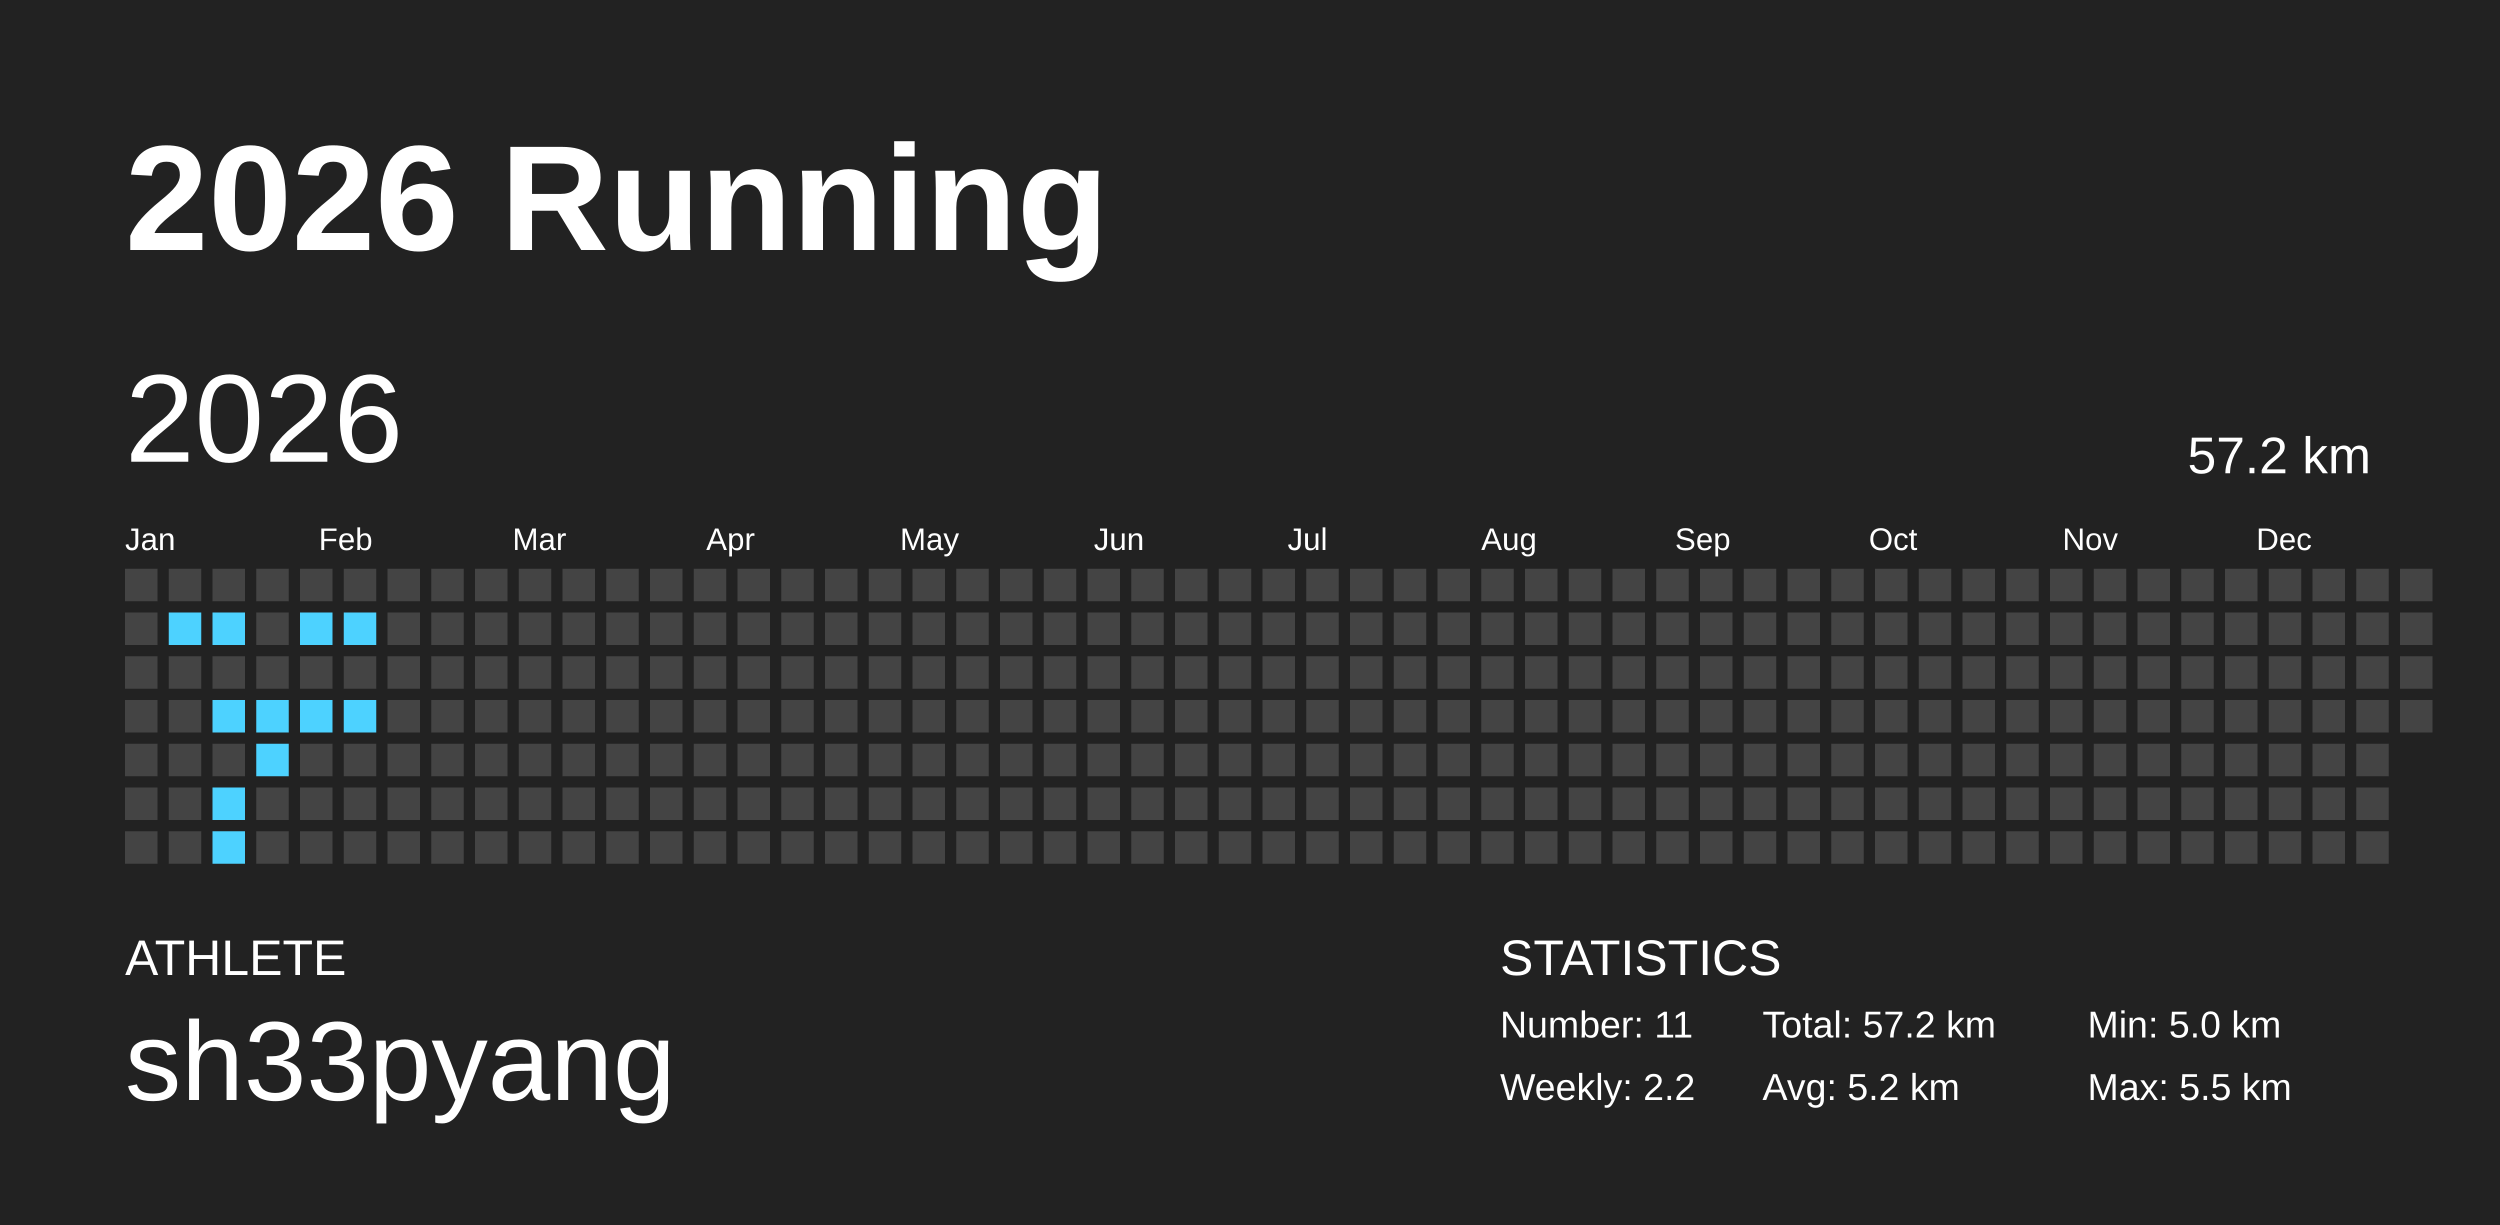
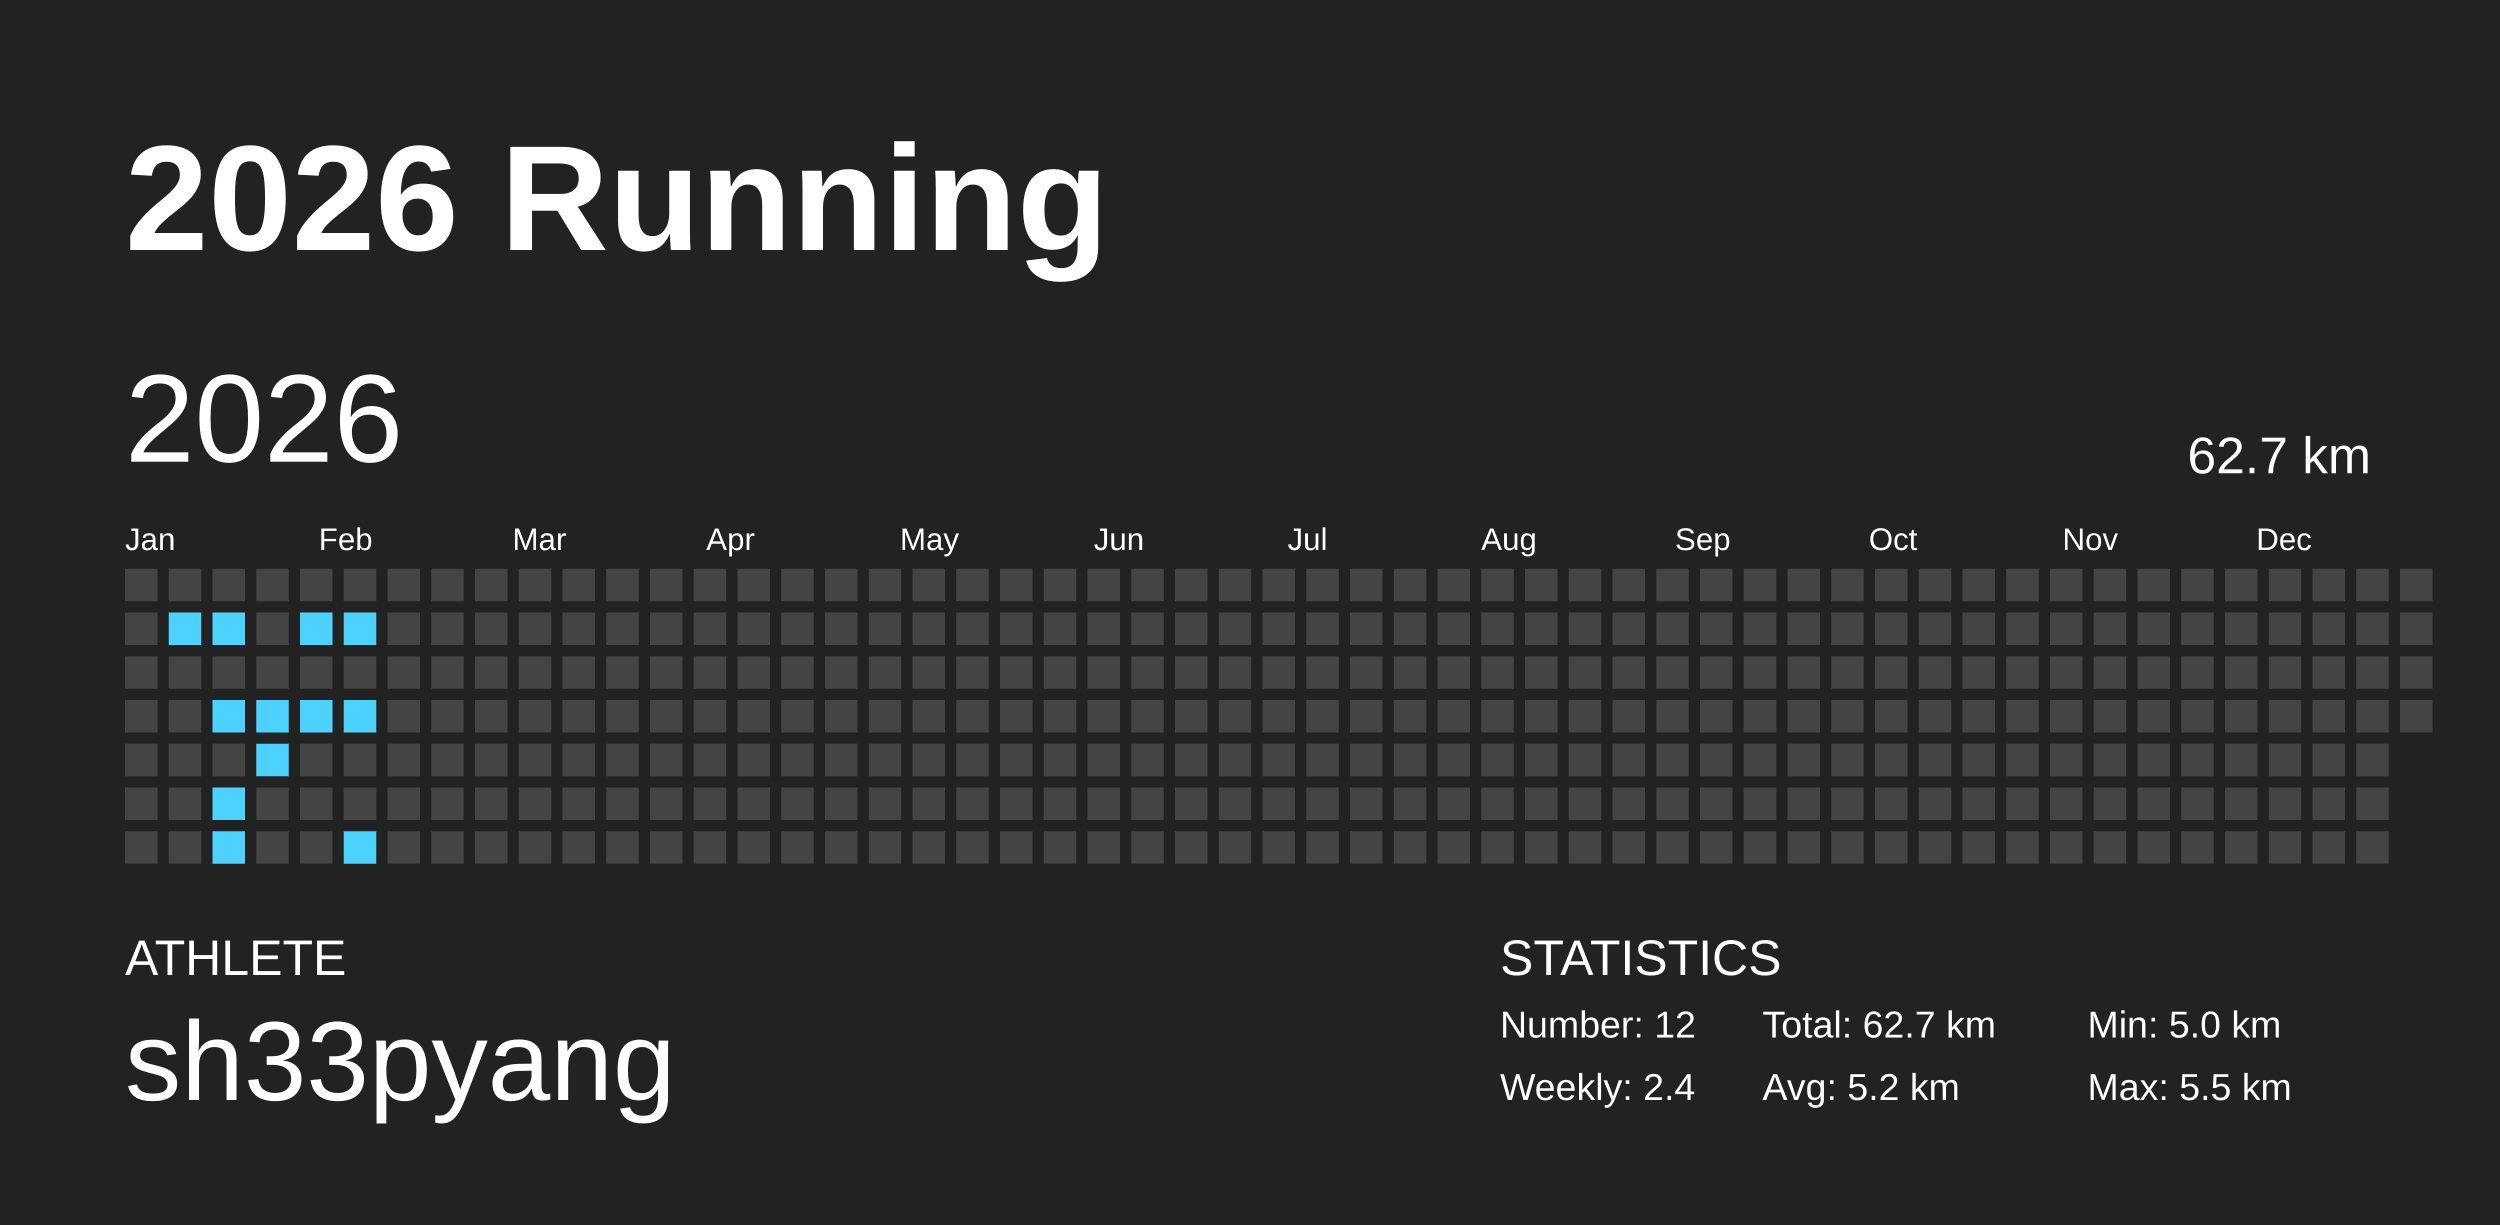
<svg xmlns="http://www.w3.org/2000/svg" baseProfile="full" height="98mm" version="1.1" viewBox="0,0,200,98" width="200mm">
  <defs />
  <rect fill="#222222" height="98" width="200" x="0" y="0" />
  <text fill="#FFFFFF" style="font-size:12px; font-family:Arial; font-weight:bold;" x="10" y="20">2026 Running</text>
  <text fill="#FFFFFF" style="font-size:4px; font-family:Arial" x="10" y="78">ATHLETE</text>
  <text fill="#FFFFFF" style="font-size:9px; font-family:Arial" x="10" y="88">sh33pyang</text>
  <text fill="#FFFFFF" style="font-size:4px; font-family:Arial" x="120" y="78">STATISTICS</text>
-   <text fill="#FFFFFF" style="font-size:3px; font-family:Arial" x="120" y="83">Number: 11</text>
-   <text fill="#FFFFFF" style="font-size:3px; font-family:Arial" x="120" y="88">Weekly: 2.2</text>
-   <text fill="#FFFFFF" style="font-size:3px; font-family:Arial" x="141" y="83">Total: 57.2 km</text>
+   <text fill="#FFFFFF" style="font-size:3px; font-family:Arial" x="120" y="83">Number: 12</text>
+   <text fill="#FFFFFF" style="font-size:3px; font-family:Arial" x="120" y="88">Weekly: 2.4</text>
+   <text fill="#FFFFFF" style="font-size:3px; font-family:Arial" x="141" y="83">Total: 62.7 km</text>
  <text fill="#FFFFFF" style="font-size:3px; font-family:Arial" x="141" y="88">Avg: 5.2 km</text>
  <text fill="#FFFFFF" style="font-size:3px; font-family:Arial" x="167" y="83">Min: 5.0 km</text>
  <text fill="#FFFFFF" style="font-size:3px; font-family:Arial" x="167" y="88">Max: 5.5 km</text>
  <text dominant-baseline="hanging" fill="#FFFFFF" style="font-size:10.0px; font-family:Arial;" x="10" y="30">2026</text>
-   <text dominant-baseline="hanging" fill="#FFFFFF" style="font-size:4.125px; font-family:Arial;" x="175" y="35">57.2 km</text>
+   <text dominant-baseline="hanging" fill="#FFFFFF" style="font-size:4.125px; font-family:Arial;" x="175" y="35">62.7 km</text>
  <text fill="#FFFFFF" style="font-size:2.5px; font-family:Arial" x="10.0" y="44">Jan</text>
  <text fill="#FFFFFF" style="font-size:2.5px; font-family:Arial" x="25.5" y="44">Feb</text>
  <text fill="#FFFFFF" style="font-size:2.5px; font-family:Arial" x="41.0" y="44">Mar</text>
  <text fill="#FFFFFF" style="font-size:2.5px; font-family:Arial" x="56.5" y="44">Apr</text>
  <text fill="#FFFFFF" style="font-size:2.5px; font-family:Arial" x="72.0" y="44">May</text>
  <text fill="#FFFFFF" style="font-size:2.5px; font-family:Arial" x="87.5" y="44">Jun</text>
  <text fill="#FFFFFF" style="font-size:2.5px; font-family:Arial" x="103.0" y="44">Jul</text>
  <text fill="#FFFFFF" style="font-size:2.5px; font-family:Arial" x="118.5" y="44">Aug</text>
  <text fill="#FFFFFF" style="font-size:2.5px; font-family:Arial" x="134.0" y="44">Sep</text>
  <text fill="#FFFFFF" style="font-size:2.5px; font-family:Arial" x="149.5" y="44">Oct</text>
  <text fill="#FFFFFF" style="font-size:2.5px; font-family:Arial" x="165.0" y="44">Nov</text>
  <text fill="#FFFFFF" style="font-size:2.5px; font-family:Arial" x="180.5" y="44">Dec</text>
  <rect fill="#444444" height="2.6" width="2.6" x="10.0" y="45.5" />
  <rect fill="#444444" height="2.6" width="2.6" x="10.0" y="49.0" />
  <rect fill="#444444" height="2.6" width="2.6" x="10.0" y="52.5" />
  <rect fill="#444444" height="2.6" width="2.6" x="10.0" y="56.0" />
  <rect fill="#444444" height="2.6" width="2.6" x="10.0" y="59.5" />
  <rect fill="#444444" height="2.6" width="2.6" x="10.0" y="63.0" />
  <rect fill="#444444" height="2.6" width="2.6" x="10.0" y="66.5" />
  <rect fill="#444444" height="2.6" width="2.6" x="13.5" y="45.5" />
  <rect fill="#4dd2ff" height="2.6" width="2.6" x="13.5" y="49.0" />
  <rect fill="#444444" height="2.6" width="2.6" x="13.5" y="52.5" />
  <rect fill="#444444" height="2.6" width="2.6" x="13.5" y="56.0" />
  <rect fill="#444444" height="2.6" width="2.6" x="13.5" y="59.5" />
  <rect fill="#444444" height="2.6" width="2.6" x="13.5" y="63.0" />
  <rect fill="#444444" height="2.6" width="2.6" x="13.5" y="66.5" />
  <rect fill="#444444" height="2.6" width="2.6" x="17.0" y="45.5" />
  <rect fill="#4dd2ff" height="2.6" width="2.6" x="17.0" y="49.0" />
  <rect fill="#444444" height="2.6" width="2.6" x="17.0" y="52.5" />
  <rect fill="#4dd2ff" height="2.6" width="2.6" x="17.0" y="56.0" />
  <rect fill="#444444" height="2.6" width="2.6" x="17.0" y="59.5" />
  <rect fill="#4dd2ff" height="2.6" width="2.6" x="17.0" y="63.0" />
  <rect fill="#4dd2ff" height="2.6" width="2.6" x="17.0" y="66.5" />
  <rect fill="#444444" height="2.6" width="2.6" x="20.5" y="45.5" />
  <rect fill="#444444" height="2.6" width="2.6" x="20.5" y="49.0" />
  <rect fill="#444444" height="2.6" width="2.6" x="20.5" y="52.5" />
  <rect fill="#4dd2ff" height="2.6" width="2.6" x="20.5" y="56.0" />
  <rect fill="#4dd2ff" height="2.6" width="2.6" x="20.5" y="59.5" />
  <rect fill="#444444" height="2.6" width="2.6" x="20.5" y="63.0" />
  <rect fill="#444444" height="2.6" width="2.6" x="20.5" y="66.5" />
  <rect fill="#444444" height="2.6" width="2.6" x="24.0" y="45.5" />
  <rect fill="#4dd2ff" height="2.6" width="2.6" x="24.0" y="49.0" />
  <rect fill="#444444" height="2.6" width="2.6" x="24.0" y="52.5" />
  <rect fill="#4dd2ff" height="2.6" width="2.6" x="24.0" y="56.0" />
  <rect fill="#444444" height="2.6" width="2.6" x="24.0" y="59.5" />
  <rect fill="#444444" height="2.6" width="2.6" x="24.0" y="63.0" />
  <rect fill="#444444" height="2.6" width="2.6" x="24.0" y="66.5" />
  <rect fill="#444444" height="2.6" width="2.6" x="27.5" y="45.5" />
  <rect fill="#4dd2ff" height="2.6" width="2.6" x="27.5" y="49.0" />
  <rect fill="#444444" height="2.6" width="2.6" x="27.5" y="52.5" />
  <rect fill="#4dd2ff" height="2.6" width="2.6" x="27.5" y="56.0" />
  <rect fill="#444444" height="2.6" width="2.6" x="27.5" y="59.5" />
  <rect fill="#444444" height="2.6" width="2.6" x="27.5" y="63.0" />
-   <rect fill="#444444" height="2.6" width="2.6" x="27.5" y="66.5" />
+   <rect fill="#4dd2ff" height="2.6" width="2.6" x="27.5" y="66.5" />
  <rect fill="#444444" height="2.6" width="2.6" x="31.0" y="45.5" />
  <rect fill="#444444" height="2.6" width="2.6" x="31.0" y="49.0" />
  <rect fill="#444444" height="2.6" width="2.6" x="31.0" y="52.5" />
  <rect fill="#444444" height="2.6" width="2.6" x="31.0" y="56.0" />
  <rect fill="#444444" height="2.6" width="2.6" x="31.0" y="59.5" />
  <rect fill="#444444" height="2.6" width="2.6" x="31.0" y="63.0" />
  <rect fill="#444444" height="2.6" width="2.6" x="31.0" y="66.5" />
  <rect fill="#444444" height="2.6" width="2.6" x="34.5" y="45.5" />
  <rect fill="#444444" height="2.6" width="2.6" x="34.5" y="49.0" />
  <rect fill="#444444" height="2.6" width="2.6" x="34.5" y="52.5" />
  <rect fill="#444444" height="2.6" width="2.6" x="34.5" y="56.0" />
  <rect fill="#444444" height="2.6" width="2.6" x="34.5" y="59.5" />
  <rect fill="#444444" height="2.6" width="2.6" x="34.5" y="63.0" />
  <rect fill="#444444" height="2.6" width="2.6" x="34.5" y="66.5" />
  <rect fill="#444444" height="2.6" width="2.6" x="38.0" y="45.5" />
  <rect fill="#444444" height="2.6" width="2.6" x="38.0" y="49.0" />
  <rect fill="#444444" height="2.6" width="2.6" x="38.0" y="52.5" />
  <rect fill="#444444" height="2.6" width="2.6" x="38.0" y="56.0" />
  <rect fill="#444444" height="2.6" width="2.6" x="38.0" y="59.5" />
  <rect fill="#444444" height="2.6" width="2.6" x="38.0" y="63.0" />
  <rect fill="#444444" height="2.6" width="2.6" x="38.0" y="66.5" />
  <rect fill="#444444" height="2.6" width="2.6" x="41.5" y="45.5" />
  <rect fill="#444444" height="2.6" width="2.6" x="41.5" y="49.0" />
  <rect fill="#444444" height="2.6" width="2.6" x="41.5" y="52.5" />
  <rect fill="#444444" height="2.6" width="2.6" x="41.5" y="56.0" />
  <rect fill="#444444" height="2.6" width="2.6" x="41.5" y="59.5" />
  <rect fill="#444444" height="2.6" width="2.6" x="41.5" y="63.0" />
  <rect fill="#444444" height="2.6" width="2.6" x="41.5" y="66.5" />
  <rect fill="#444444" height="2.6" width="2.6" x="45.0" y="45.5" />
  <rect fill="#444444" height="2.6" width="2.6" x="45.0" y="49.0" />
  <rect fill="#444444" height="2.6" width="2.6" x="45.0" y="52.5" />
  <rect fill="#444444" height="2.6" width="2.6" x="45.0" y="56.0" />
  <rect fill="#444444" height="2.6" width="2.6" x="45.0" y="59.5" />
  <rect fill="#444444" height="2.6" width="2.6" x="45.0" y="63.0" />
  <rect fill="#444444" height="2.6" width="2.6" x="45.0" y="66.5" />
  <rect fill="#444444" height="2.6" width="2.6" x="48.5" y="45.5" />
  <rect fill="#444444" height="2.6" width="2.6" x="48.5" y="49.0" />
  <rect fill="#444444" height="2.6" width="2.6" x="48.5" y="52.5" />
  <rect fill="#444444" height="2.6" width="2.6" x="48.5" y="56.0" />
  <rect fill="#444444" height="2.6" width="2.6" x="48.5" y="59.5" />
  <rect fill="#444444" height="2.6" width="2.6" x="48.5" y="63.0" />
  <rect fill="#444444" height="2.6" width="2.6" x="48.5" y="66.5" />
  <rect fill="#444444" height="2.6" width="2.6" x="52.0" y="45.5" />
  <rect fill="#444444" height="2.6" width="2.6" x="52.0" y="49.0" />
  <rect fill="#444444" height="2.6" width="2.6" x="52.0" y="52.5" />
  <rect fill="#444444" height="2.6" width="2.6" x="52.0" y="56.0" />
  <rect fill="#444444" height="2.6" width="2.6" x="52.0" y="59.5" />
  <rect fill="#444444" height="2.6" width="2.6" x="52.0" y="63.0" />
  <rect fill="#444444" height="2.6" width="2.6" x="52.0" y="66.5" />
  <rect fill="#444444" height="2.6" width="2.6" x="55.5" y="45.5" />
  <rect fill="#444444" height="2.6" width="2.6" x="55.5" y="49.0" />
  <rect fill="#444444" height="2.6" width="2.6" x="55.5" y="52.5" />
  <rect fill="#444444" height="2.6" width="2.6" x="55.5" y="56.0" />
  <rect fill="#444444" height="2.6" width="2.6" x="55.5" y="59.5" />
  <rect fill="#444444" height="2.6" width="2.6" x="55.5" y="63.0" />
  <rect fill="#444444" height="2.6" width="2.6" x="55.5" y="66.5" />
  <rect fill="#444444" height="2.6" width="2.6" x="59.0" y="45.5" />
  <rect fill="#444444" height="2.6" width="2.6" x="59.0" y="49.0" />
  <rect fill="#444444" height="2.6" width="2.6" x="59.0" y="52.5" />
  <rect fill="#444444" height="2.6" width="2.6" x="59.0" y="56.0" />
  <rect fill="#444444" height="2.6" width="2.6" x="59.0" y="59.5" />
  <rect fill="#444444" height="2.6" width="2.6" x="59.0" y="63.0" />
  <rect fill="#444444" height="2.6" width="2.6" x="59.0" y="66.5" />
  <rect fill="#444444" height="2.6" width="2.6" x="62.5" y="45.5" />
  <rect fill="#444444" height="2.6" width="2.6" x="62.5" y="49.0" />
  <rect fill="#444444" height="2.6" width="2.6" x="62.5" y="52.5" />
  <rect fill="#444444" height="2.6" width="2.6" x="62.5" y="56.0" />
  <rect fill="#444444" height="2.6" width="2.6" x="62.5" y="59.5" />
  <rect fill="#444444" height="2.6" width="2.6" x="62.5" y="63.0" />
  <rect fill="#444444" height="2.6" width="2.6" x="62.5" y="66.5" />
  <rect fill="#444444" height="2.6" width="2.6" x="66.0" y="45.5" />
  <rect fill="#444444" height="2.6" width="2.6" x="66.0" y="49.0" />
  <rect fill="#444444" height="2.6" width="2.6" x="66.0" y="52.5" />
  <rect fill="#444444" height="2.6" width="2.6" x="66.0" y="56.0" />
  <rect fill="#444444" height="2.6" width="2.6" x="66.0" y="59.5" />
  <rect fill="#444444" height="2.6" width="2.6" x="66.0" y="63.0" />
  <rect fill="#444444" height="2.6" width="2.6" x="66.0" y="66.5" />
  <rect fill="#444444" height="2.6" width="2.6" x="69.5" y="45.5" />
  <rect fill="#444444" height="2.6" width="2.6" x="69.5" y="49.0" />
  <rect fill="#444444" height="2.6" width="2.6" x="69.5" y="52.5" />
  <rect fill="#444444" height="2.6" width="2.6" x="69.5" y="56.0" />
  <rect fill="#444444" height="2.6" width="2.6" x="69.5" y="59.5" />
  <rect fill="#444444" height="2.6" width="2.6" x="69.5" y="63.0" />
  <rect fill="#444444" height="2.6" width="2.6" x="69.5" y="66.5" />
  <rect fill="#444444" height="2.6" width="2.6" x="73.0" y="45.5" />
  <rect fill="#444444" height="2.6" width="2.6" x="73.0" y="49.0" />
  <rect fill="#444444" height="2.6" width="2.6" x="73.0" y="52.5" />
  <rect fill="#444444" height="2.6" width="2.6" x="73.0" y="56.0" />
  <rect fill="#444444" height="2.6" width="2.6" x="73.0" y="59.5" />
  <rect fill="#444444" height="2.6" width="2.6" x="73.0" y="63.0" />
  <rect fill="#444444" height="2.6" width="2.6" x="73.0" y="66.5" />
  <rect fill="#444444" height="2.6" width="2.6" x="76.5" y="45.5" />
  <rect fill="#444444" height="2.6" width="2.6" x="76.5" y="49.0" />
  <rect fill="#444444" height="2.6" width="2.6" x="76.5" y="52.5" />
  <rect fill="#444444" height="2.6" width="2.6" x="76.5" y="56.0" />
  <rect fill="#444444" height="2.6" width="2.6" x="76.5" y="59.5" />
  <rect fill="#444444" height="2.6" width="2.6" x="76.5" y="63.0" />
  <rect fill="#444444" height="2.6" width="2.6" x="76.5" y="66.5" />
  <rect fill="#444444" height="2.6" width="2.6" x="80.0" y="45.5" />
  <rect fill="#444444" height="2.6" width="2.6" x="80.0" y="49.0" />
  <rect fill="#444444" height="2.6" width="2.6" x="80.0" y="52.5" />
  <rect fill="#444444" height="2.6" width="2.6" x="80.0" y="56.0" />
  <rect fill="#444444" height="2.6" width="2.6" x="80.0" y="59.5" />
  <rect fill="#444444" height="2.6" width="2.6" x="80.0" y="63.0" />
  <rect fill="#444444" height="2.6" width="2.6" x="80.0" y="66.5" />
  <rect fill="#444444" height="2.6" width="2.6" x="83.5" y="45.5" />
  <rect fill="#444444" height="2.6" width="2.6" x="83.5" y="49.0" />
  <rect fill="#444444" height="2.6" width="2.6" x="83.5" y="52.5" />
  <rect fill="#444444" height="2.6" width="2.6" x="83.5" y="56.0" />
  <rect fill="#444444" height="2.6" width="2.6" x="83.5" y="59.5" />
  <rect fill="#444444" height="2.6" width="2.6" x="83.5" y="63.0" />
  <rect fill="#444444" height="2.6" width="2.6" x="83.5" y="66.5" />
  <rect fill="#444444" height="2.6" width="2.6" x="87.0" y="45.5" />
  <rect fill="#444444" height="2.6" width="2.6" x="87.0" y="49.0" />
  <rect fill="#444444" height="2.6" width="2.6" x="87.0" y="52.5" />
  <rect fill="#444444" height="2.6" width="2.6" x="87.0" y="56.0" />
  <rect fill="#444444" height="2.6" width="2.6" x="87.0" y="59.5" />
  <rect fill="#444444" height="2.6" width="2.6" x="87.0" y="63.0" />
  <rect fill="#444444" height="2.6" width="2.6" x="87.0" y="66.5" />
  <rect fill="#444444" height="2.6" width="2.6" x="90.5" y="45.5" />
  <rect fill="#444444" height="2.6" width="2.6" x="90.5" y="49.0" />
  <rect fill="#444444" height="2.6" width="2.6" x="90.5" y="52.5" />
  <rect fill="#444444" height="2.6" width="2.6" x="90.5" y="56.0" />
  <rect fill="#444444" height="2.6" width="2.6" x="90.5" y="59.5" />
  <rect fill="#444444" height="2.6" width="2.6" x="90.5" y="63.0" />
  <rect fill="#444444" height="2.6" width="2.6" x="90.5" y="66.5" />
  <rect fill="#444444" height="2.6" width="2.6" x="94.0" y="45.5" />
  <rect fill="#444444" height="2.6" width="2.6" x="94.0" y="49.0" />
  <rect fill="#444444" height="2.6" width="2.6" x="94.0" y="52.5" />
  <rect fill="#444444" height="2.6" width="2.6" x="94.0" y="56.0" />
  <rect fill="#444444" height="2.6" width="2.6" x="94.0" y="59.5" />
  <rect fill="#444444" height="2.6" width="2.6" x="94.0" y="63.0" />
  <rect fill="#444444" height="2.6" width="2.6" x="94.0" y="66.5" />
  <rect fill="#444444" height="2.6" width="2.6" x="97.5" y="45.5" />
  <rect fill="#444444" height="2.6" width="2.6" x="97.5" y="49.0" />
  <rect fill="#444444" height="2.6" width="2.6" x="97.5" y="52.5" />
  <rect fill="#444444" height="2.6" width="2.6" x="97.5" y="56.0" />
  <rect fill="#444444" height="2.6" width="2.6" x="97.5" y="59.5" />
  <rect fill="#444444" height="2.6" width="2.6" x="97.5" y="63.0" />
  <rect fill="#444444" height="2.6" width="2.6" x="97.5" y="66.5" />
  <rect fill="#444444" height="2.6" width="2.6" x="101.0" y="45.5" />
  <rect fill="#444444" height="2.6" width="2.6" x="101.0" y="49.0" />
  <rect fill="#444444" height="2.6" width="2.6" x="101.0" y="52.5" />
  <rect fill="#444444" height="2.6" width="2.6" x="101.0" y="56.0" />
  <rect fill="#444444" height="2.6" width="2.6" x="101.0" y="59.5" />
  <rect fill="#444444" height="2.6" width="2.6" x="101.0" y="63.0" />
  <rect fill="#444444" height="2.6" width="2.6" x="101.0" y="66.5" />
  <rect fill="#444444" height="2.6" width="2.6" x="104.5" y="45.5" />
  <rect fill="#444444" height="2.6" width="2.6" x="104.5" y="49.0" />
  <rect fill="#444444" height="2.6" width="2.6" x="104.5" y="52.5" />
  <rect fill="#444444" height="2.6" width="2.6" x="104.5" y="56.0" />
  <rect fill="#444444" height="2.6" width="2.6" x="104.5" y="59.5" />
  <rect fill="#444444" height="2.6" width="2.6" x="104.5" y="63.0" />
  <rect fill="#444444" height="2.6" width="2.6" x="104.5" y="66.5" />
  <rect fill="#444444" height="2.6" width="2.6" x="108.0" y="45.5" />
  <rect fill="#444444" height="2.6" width="2.6" x="108.0" y="49.0" />
  <rect fill="#444444" height="2.6" width="2.6" x="108.0" y="52.5" />
  <rect fill="#444444" height="2.6" width="2.6" x="108.0" y="56.0" />
  <rect fill="#444444" height="2.6" width="2.6" x="108.0" y="59.5" />
  <rect fill="#444444" height="2.6" width="2.6" x="108.0" y="63.0" />
  <rect fill="#444444" height="2.6" width="2.6" x="108.0" y="66.5" />
  <rect fill="#444444" height="2.6" width="2.6" x="111.5" y="45.5" />
  <rect fill="#444444" height="2.6" width="2.6" x="111.5" y="49.0" />
  <rect fill="#444444" height="2.6" width="2.6" x="111.5" y="52.5" />
  <rect fill="#444444" height="2.6" width="2.6" x="111.5" y="56.0" />
  <rect fill="#444444" height="2.6" width="2.6" x="111.5" y="59.5" />
  <rect fill="#444444" height="2.6" width="2.6" x="111.5" y="63.0" />
  <rect fill="#444444" height="2.6" width="2.6" x="111.5" y="66.5" />
  <rect fill="#444444" height="2.6" width="2.6" x="115.0" y="45.5" />
  <rect fill="#444444" height="2.6" width="2.6" x="115.0" y="49.0" />
  <rect fill="#444444" height="2.6" width="2.6" x="115.0" y="52.5" />
  <rect fill="#444444" height="2.6" width="2.6" x="115.0" y="56.0" />
  <rect fill="#444444" height="2.6" width="2.6" x="115.0" y="59.5" />
  <rect fill="#444444" height="2.6" width="2.6" x="115.0" y="63.0" />
  <rect fill="#444444" height="2.6" width="2.6" x="115.0" y="66.5" />
  <rect fill="#444444" height="2.6" width="2.6" x="118.5" y="45.5" />
  <rect fill="#444444" height="2.6" width="2.6" x="118.5" y="49.0" />
  <rect fill="#444444" height="2.6" width="2.6" x="118.5" y="52.5" />
  <rect fill="#444444" height="2.6" width="2.6" x="118.5" y="56.0" />
  <rect fill="#444444" height="2.6" width="2.6" x="118.5" y="59.5" />
  <rect fill="#444444" height="2.6" width="2.6" x="118.5" y="63.0" />
  <rect fill="#444444" height="2.6" width="2.6" x="118.5" y="66.5" />
  <rect fill="#444444" height="2.6" width="2.6" x="122.0" y="45.5" />
  <rect fill="#444444" height="2.6" width="2.6" x="122.0" y="49.0" />
  <rect fill="#444444" height="2.6" width="2.6" x="122.0" y="52.5" />
  <rect fill="#444444" height="2.6" width="2.6" x="122.0" y="56.0" />
  <rect fill="#444444" height="2.6" width="2.6" x="122.0" y="59.5" />
  <rect fill="#444444" height="2.6" width="2.6" x="122.0" y="63.0" />
  <rect fill="#444444" height="2.6" width="2.6" x="122.0" y="66.5" />
  <rect fill="#444444" height="2.6" width="2.6" x="125.5" y="45.5" />
  <rect fill="#444444" height="2.6" width="2.6" x="125.5" y="49.0" />
  <rect fill="#444444" height="2.6" width="2.6" x="125.5" y="52.5" />
  <rect fill="#444444" height="2.6" width="2.6" x="125.5" y="56.0" />
  <rect fill="#444444" height="2.6" width="2.6" x="125.5" y="59.5" />
  <rect fill="#444444" height="2.6" width="2.6" x="125.5" y="63.0" />
  <rect fill="#444444" height="2.6" width="2.6" x="125.5" y="66.5" />
  <rect fill="#444444" height="2.6" width="2.6" x="129.0" y="45.5" />
  <rect fill="#444444" height="2.6" width="2.6" x="129.0" y="49.0" />
  <rect fill="#444444" height="2.6" width="2.6" x="129.0" y="52.5" />
  <rect fill="#444444" height="2.6" width="2.6" x="129.0" y="56.0" />
  <rect fill="#444444" height="2.6" width="2.6" x="129.0" y="59.5" />
  <rect fill="#444444" height="2.6" width="2.6" x="129.0" y="63.0" />
  <rect fill="#444444" height="2.6" width="2.6" x="129.0" y="66.5" />
  <rect fill="#444444" height="2.6" width="2.6" x="132.5" y="45.5" />
  <rect fill="#444444" height="2.6" width="2.6" x="132.5" y="49.0" />
  <rect fill="#444444" height="2.6" width="2.6" x="132.5" y="52.5" />
  <rect fill="#444444" height="2.6" width="2.6" x="132.5" y="56.0" />
  <rect fill="#444444" height="2.6" width="2.6" x="132.5" y="59.5" />
  <rect fill="#444444" height="2.6" width="2.6" x="132.5" y="63.0" />
  <rect fill="#444444" height="2.6" width="2.6" x="132.5" y="66.5" />
  <rect fill="#444444" height="2.6" width="2.6" x="136.0" y="45.5" />
  <rect fill="#444444" height="2.6" width="2.6" x="136.0" y="49.0" />
  <rect fill="#444444" height="2.6" width="2.6" x="136.0" y="52.5" />
  <rect fill="#444444" height="2.6" width="2.6" x="136.0" y="56.0" />
  <rect fill="#444444" height="2.6" width="2.6" x="136.0" y="59.5" />
  <rect fill="#444444" height="2.6" width="2.6" x="136.0" y="63.0" />
  <rect fill="#444444" height="2.6" width="2.6" x="136.0" y="66.5" />
  <rect fill="#444444" height="2.6" width="2.6" x="139.5" y="45.5" />
  <rect fill="#444444" height="2.6" width="2.6" x="139.5" y="49.0" />
  <rect fill="#444444" height="2.6" width="2.6" x="139.5" y="52.5" />
  <rect fill="#444444" height="2.6" width="2.6" x="139.5" y="56.0" />
  <rect fill="#444444" height="2.6" width="2.6" x="139.5" y="59.5" />
  <rect fill="#444444" height="2.6" width="2.6" x="139.5" y="63.0" />
  <rect fill="#444444" height="2.6" width="2.6" x="139.5" y="66.5" />
  <rect fill="#444444" height="2.6" width="2.6" x="143.0" y="45.5" />
  <rect fill="#444444" height="2.6" width="2.6" x="143.0" y="49.0" />
  <rect fill="#444444" height="2.6" width="2.6" x="143.0" y="52.5" />
  <rect fill="#444444" height="2.6" width="2.6" x="143.0" y="56.0" />
  <rect fill="#444444" height="2.6" width="2.6" x="143.0" y="59.5" />
  <rect fill="#444444" height="2.6" width="2.6" x="143.0" y="63.0" />
  <rect fill="#444444" height="2.6" width="2.6" x="143.0" y="66.5" />
  <rect fill="#444444" height="2.6" width="2.6" x="146.5" y="45.5" />
  <rect fill="#444444" height="2.6" width="2.6" x="146.5" y="49.0" />
  <rect fill="#444444" height="2.6" width="2.6" x="146.5" y="52.5" />
  <rect fill="#444444" height="2.6" width="2.6" x="146.5" y="56.0" />
  <rect fill="#444444" height="2.6" width="2.6" x="146.5" y="59.5" />
  <rect fill="#444444" height="2.6" width="2.6" x="146.5" y="63.0" />
  <rect fill="#444444" height="2.6" width="2.6" x="146.5" y="66.5" />
  <rect fill="#444444" height="2.6" width="2.6" x="150.0" y="45.5" />
  <rect fill="#444444" height="2.6" width="2.6" x="150.0" y="49.0" />
  <rect fill="#444444" height="2.6" width="2.6" x="150.0" y="52.5" />
  <rect fill="#444444" height="2.6" width="2.6" x="150.0" y="56.0" />
  <rect fill="#444444" height="2.6" width="2.6" x="150.0" y="59.5" />
  <rect fill="#444444" height="2.6" width="2.6" x="150.0" y="63.0" />
  <rect fill="#444444" height="2.6" width="2.6" x="150.0" y="66.5" />
  <rect fill="#444444" height="2.6" width="2.6" x="153.5" y="45.5" />
  <rect fill="#444444" height="2.6" width="2.6" x="153.5" y="49.0" />
  <rect fill="#444444" height="2.6" width="2.6" x="153.5" y="52.5" />
  <rect fill="#444444" height="2.6" width="2.6" x="153.5" y="56.0" />
  <rect fill="#444444" height="2.6" width="2.6" x="153.5" y="59.5" />
  <rect fill="#444444" height="2.6" width="2.6" x="153.5" y="63.0" />
  <rect fill="#444444" height="2.6" width="2.6" x="153.5" y="66.5" />
  <rect fill="#444444" height="2.6" width="2.6" x="157.0" y="45.5" />
  <rect fill="#444444" height="2.6" width="2.6" x="157.0" y="49.0" />
  <rect fill="#444444" height="2.6" width="2.6" x="157.0" y="52.5" />
  <rect fill="#444444" height="2.6" width="2.6" x="157.0" y="56.0" />
  <rect fill="#444444" height="2.6" width="2.6" x="157.0" y="59.5" />
  <rect fill="#444444" height="2.6" width="2.6" x="157.0" y="63.0" />
  <rect fill="#444444" height="2.6" width="2.6" x="157.0" y="66.5" />
  <rect fill="#444444" height="2.6" width="2.6" x="160.5" y="45.5" />
  <rect fill="#444444" height="2.6" width="2.6" x="160.5" y="49.0" />
  <rect fill="#444444" height="2.6" width="2.6" x="160.5" y="52.5" />
  <rect fill="#444444" height="2.6" width="2.6" x="160.5" y="56.0" />
  <rect fill="#444444" height="2.6" width="2.6" x="160.5" y="59.5" />
  <rect fill="#444444" height="2.6" width="2.6" x="160.5" y="63.0" />
  <rect fill="#444444" height="2.6" width="2.6" x="160.5" y="66.5" />
  <rect fill="#444444" height="2.6" width="2.6" x="164.0" y="45.5" />
  <rect fill="#444444" height="2.6" width="2.6" x="164.0" y="49.0" />
  <rect fill="#444444" height="2.6" width="2.6" x="164.0" y="52.5" />
  <rect fill="#444444" height="2.6" width="2.6" x="164.0" y="56.0" />
  <rect fill="#444444" height="2.6" width="2.6" x="164.0" y="59.5" />
  <rect fill="#444444" height="2.6" width="2.6" x="164.0" y="63.0" />
  <rect fill="#444444" height="2.6" width="2.6" x="164.0" y="66.5" />
  <rect fill="#444444" height="2.6" width="2.6" x="167.5" y="45.5" />
  <rect fill="#444444" height="2.6" width="2.6" x="167.5" y="49.0" />
  <rect fill="#444444" height="2.6" width="2.6" x="167.5" y="52.5" />
  <rect fill="#444444" height="2.6" width="2.6" x="167.5" y="56.0" />
  <rect fill="#444444" height="2.6" width="2.6" x="167.5" y="59.5" />
  <rect fill="#444444" height="2.6" width="2.6" x="167.5" y="63.0" />
  <rect fill="#444444" height="2.6" width="2.6" x="167.5" y="66.5" />
  <rect fill="#444444" height="2.6" width="2.6" x="171.0" y="45.5" />
  <rect fill="#444444" height="2.6" width="2.6" x="171.0" y="49.0" />
  <rect fill="#444444" height="2.6" width="2.6" x="171.0" y="52.5" />
  <rect fill="#444444" height="2.6" width="2.6" x="171.0" y="56.0" />
  <rect fill="#444444" height="2.6" width="2.6" x="171.0" y="59.5" />
  <rect fill="#444444" height="2.6" width="2.6" x="171.0" y="63.0" />
  <rect fill="#444444" height="2.6" width="2.6" x="171.0" y="66.5" />
  <rect fill="#444444" height="2.6" width="2.6" x="174.5" y="45.5" />
  <rect fill="#444444" height="2.6" width="2.6" x="174.5" y="49.0" />
  <rect fill="#444444" height="2.6" width="2.6" x="174.5" y="52.5" />
  <rect fill="#444444" height="2.6" width="2.6" x="174.5" y="56.0" />
  <rect fill="#444444" height="2.6" width="2.6" x="174.5" y="59.5" />
  <rect fill="#444444" height="2.6" width="2.6" x="174.5" y="63.0" />
  <rect fill="#444444" height="2.6" width="2.6" x="174.5" y="66.5" />
  <rect fill="#444444" height="2.6" width="2.6" x="178.0" y="45.5" />
  <rect fill="#444444" height="2.6" width="2.6" x="178.0" y="49.0" />
  <rect fill="#444444" height="2.6" width="2.6" x="178.0" y="52.5" />
  <rect fill="#444444" height="2.6" width="2.6" x="178.0" y="56.0" />
  <rect fill="#444444" height="2.6" width="2.6" x="178.0" y="59.5" />
  <rect fill="#444444" height="2.6" width="2.6" x="178.0" y="63.0" />
  <rect fill="#444444" height="2.6" width="2.6" x="178.0" y="66.5" />
  <rect fill="#444444" height="2.6" width="2.6" x="181.5" y="45.5" />
  <rect fill="#444444" height="2.6" width="2.6" x="181.5" y="49.0" />
  <rect fill="#444444" height="2.6" width="2.6" x="181.5" y="52.5" />
  <rect fill="#444444" height="2.6" width="2.6" x="181.5" y="56.0" />
  <rect fill="#444444" height="2.6" width="2.6" x="181.5" y="59.5" />
  <rect fill="#444444" height="2.6" width="2.6" x="181.5" y="63.0" />
  <rect fill="#444444" height="2.6" width="2.6" x="181.5" y="66.5" />
  <rect fill="#444444" height="2.6" width="2.6" x="185.0" y="45.5" />
  <rect fill="#444444" height="2.6" width="2.6" x="185.0" y="49.0" />
  <rect fill="#444444" height="2.6" width="2.6" x="185.0" y="52.5" />
  <rect fill="#444444" height="2.6" width="2.6" x="185.0" y="56.0" />
  <rect fill="#444444" height="2.6" width="2.6" x="185.0" y="59.5" />
  <rect fill="#444444" height="2.6" width="2.6" x="185.0" y="63.0" />
  <rect fill="#444444" height="2.6" width="2.6" x="185.0" y="66.5" />
  <rect fill="#444444" height="2.6" width="2.6" x="188.5" y="45.5" />
  <rect fill="#444444" height="2.6" width="2.6" x="188.5" y="49.0" />
  <rect fill="#444444" height="2.6" width="2.6" x="188.5" y="52.5" />
  <rect fill="#444444" height="2.6" width="2.6" x="188.5" y="56.0" />
  <rect fill="#444444" height="2.6" width="2.6" x="188.5" y="59.5" />
  <rect fill="#444444" height="2.6" width="2.6" x="188.5" y="63.0" />
  <rect fill="#444444" height="2.6" width="2.6" x="188.5" y="66.5" />
  <rect fill="#444444" height="2.6" width="2.6" x="192.0" y="45.5" />
  <rect fill="#444444" height="2.6" width="2.6" x="192.0" y="49.0" />
  <rect fill="#444444" height="2.6" width="2.6" x="192.0" y="52.5" />
  <rect fill="#444444" height="2.6" width="2.6" x="192.0" y="56.0" />
</svg>
